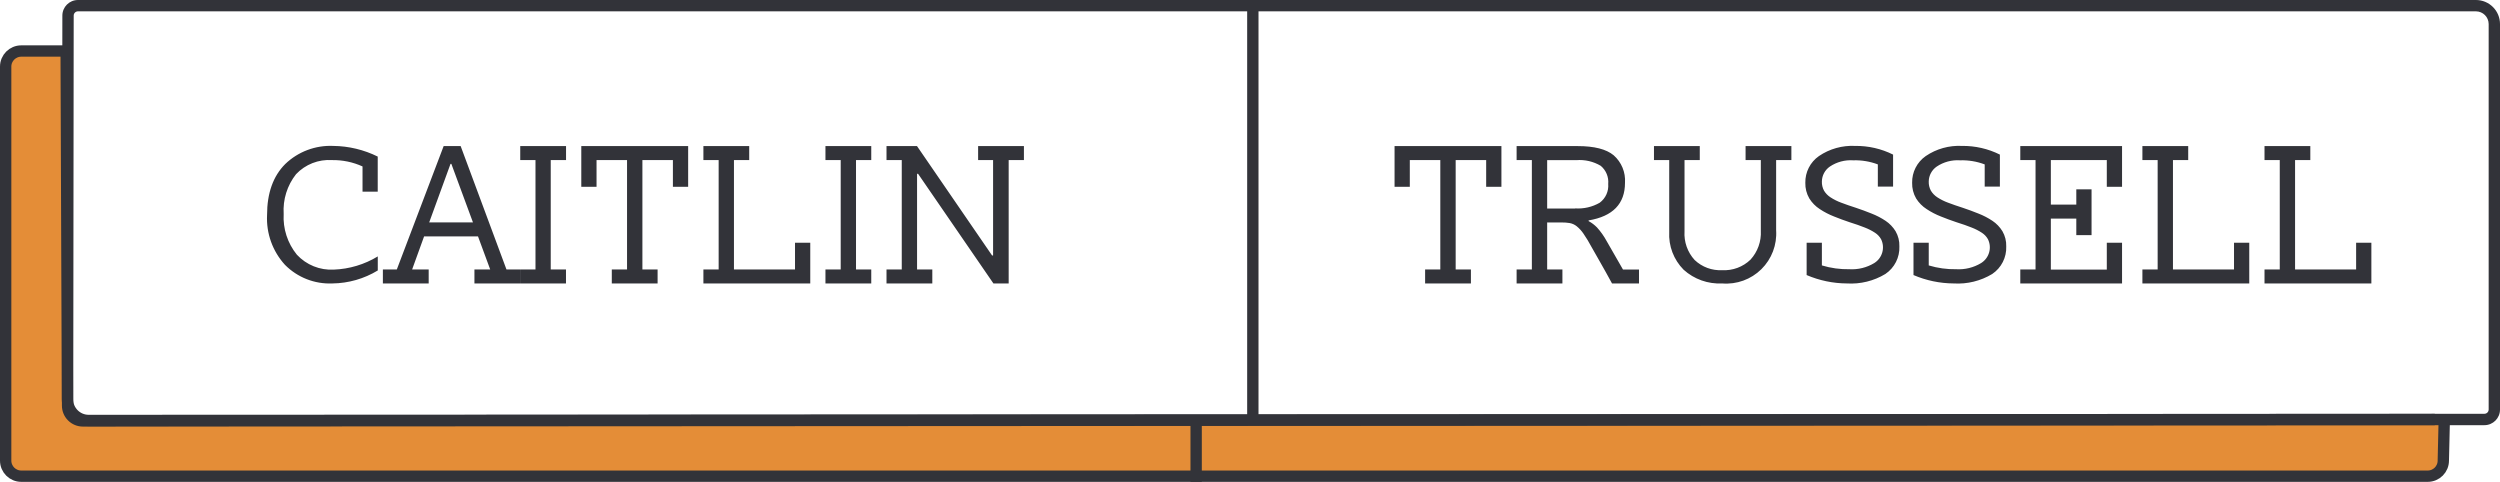
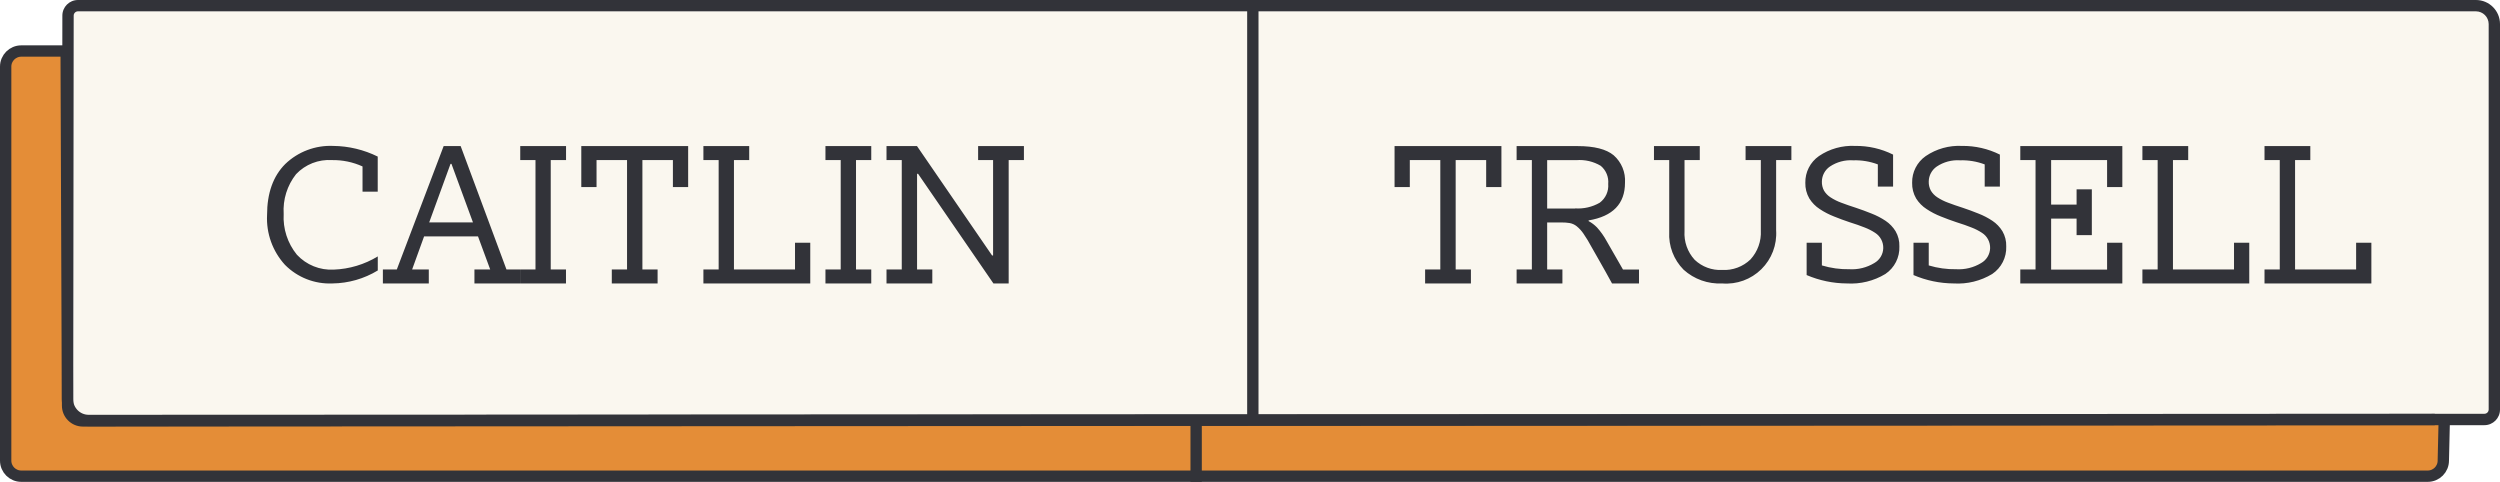
<svg xmlns="http://www.w3.org/2000/svg" viewBox="0 0 441 85">
  <defs>
-     <style>.b{stroke:#323339;stroke-width:2px;fill:none;stroke-miterlimit:10}.c{fill:#323339}</style>
+     <style>.a{fill:#faf7ef;}.b{fill:#e48d37;stroke-linejoin:round;}.b,.c{stroke:#323339;stroke-width:2px;}.c{fill:none;stroke-miterlimit:10;}.d{fill:#323339;}</style>
  </defs>
-   <path d="M431.17 74l-.17 7.25a2.75 2.75 0 0 1-2.75 2.75H3.75A2.75 2.75 0 0 1 1 81.25v-69.5A2.75 2.75 0 0 1 3.75 9h7.92l.23 61.44a3.74 3.74 0 0 0 3.75 3.73L429.5 74" stroke-linejoin="round" fill="#e48d37" stroke="#323339" stroke-width="2" />
-   <path class="b" d="M211 73.67V85" />
-   <path class="c" d="M436.76 2A2.25 2.25 0 0 1 439 4.24v68a.75.75 0 0 1-.75.75l-423.63.25a1.7 1.7 0 0 1-1.7-1.71L13 2.75a.75.75 0 0 1 .75-.75h423m0-2h-423A2.75 2.75 0 0 0 11 2.75l-.08 68.79a3.7 3.7 0 0 0 3.7 3.71L438.25 75a2.75 2.75 0 0 0 2.75-2.75v-68A4.24 4.24 0 0 0 436.76 0z" />
-   <path class="b" d="M221 0v75" />
-   <path class="c" d="M66.64 47.71a15.77 15.77 0 0 1-8 2.29 11.1 11.1 0 0 1-8.37-3.28 12.13 12.13 0 0 1-3.16-8.79q0-5.79 3.21-9a11.48 11.48 0 0 1 8.46-3.19 18.11 18.11 0 0 1 7.85 1.88v6.19h-2.68v-4.45a12.49 12.49 0 0 0-5.38-1.12 8 8 0 0 0-6.35 2.49 10.26 10.26 0 0 0-2.18 7 10.46 10.46 0 0 0 2.33 7.2 8.25 8.25 0 0 0 6.51 2.63 16.08 16.08 0 0 0 7.76-2.33v2.51zm8.98-.18V50h-8.08v-2.47H70l8.26-21.76h3l8.08 21.76h2.42V50h-8.07v-2.47h2.78l-2.15-5.83h-9.51l-2.11 5.83h2.92zm4-18.62h-.15l-3.76 10.32h7.72zm12.15 18.62h2.69V28.24h-2.69v-2.47h8.08v2.47h-2.7v19.29h2.69V50h-8.07v-2.47zm16.15 0h2.69V28.24h-5.38v4.71h-2.69v-7.18h18.85v7.18h-2.69v-4.71h-5.38v19.29H116V50h-8.08v-2.47zm16.16 0h2.69V28.24h-2.69v-2.47h8.08v2.47h-2.69v19.29h10.77v-4.71h2.69V50h-18.85v-2.47zm21.53 0h2.69V28.24h-2.69v-2.47h8.08v2.47H151v19.29h2.69V50h-8.08v-2.47zm29.62-19.29h-2.69v-2.47h8.08v2.47h-2.69V50h-2.69l-13.29-19.34h-.18v16.87h2.69V50h-8.08v-2.47h2.69V28.24h-2.69v-2.47h5.38L175 45.06h.18V28.24zm76.15 19.29h2.69V28.24h-5.38v4.71H246v-7.18h18.85v7.18h-2.69v-4.71h-5.38v19.29h2.69V50h-8.08v-2.47zm21.54-8.3v8.3h2.69V50h-8.08v-2.47h2.69V28.24h-2.69v-2.47h10.77q4.4 0 6.35 1.62a5.93 5.93 0 0 1 2 4.85q0 5.56-6.42 6.64V39a6.27 6.27 0 0 1 1.48 1.12 12.42 12.42 0 0 1 1.71 2.42l2.87 5h2.83V50h-4.76q-.58-1.08-1.1-2l-1-1.77-1.53-2.69a24.06 24.06 0 0 0-1.41-2.33 6.09 6.09 0 0 0-1.19-1.3 2.8 2.8 0 0 0-1.21-.56 8.59 8.59 0 0 0-1.48-.11h-2.47zm4.94-2.47a7.63 7.63 0 0 0 4.33-1 3.74 3.74 0 0 0 1.5-3.32 3.72 3.72 0 0 0-1.32-3.19 7.28 7.28 0 0 0-4.29-1h-5.16v8.53h4.94zm19.29 4.04a6.85 6.85 0 0 0 1.79 5.07 6.55 6.55 0 0 0 4.85 1.79 6.66 6.66 0 0 0 5-1.86 7 7 0 0 0 1.82-5.09V28.24h-2.69v-2.47H316v2.47h-2.69v12.38a8.82 8.82 0 0 1-9.52 9.38 9.43 9.43 0 0 1-6.8-2.42 8.81 8.81 0 0 1-2.54-6.69V28.24h-2.69v-2.47h8.08v2.47h-2.69V40.8zm28.63 9.2a18.28 18.28 0 0 1-7.09-1.48v-5.7h2.69v4a15.69 15.69 0 0 0 4.85.67 7.6 7.6 0 0 0 4.38-1.08 3.26 3.26 0 0 0 1.21-4.22 3.25 3.25 0 0 0-1.05-1.12 9.55 9.55 0 0 0-1.84-.94q-1.12-.45-2.69-.94-1.35-.45-2.71-1a13.24 13.24 0 0 1-2.51-1.3 6 6 0 0 1-1.86-1.89 5.21 5.21 0 0 1-.7-2.76 5.61 5.61 0 0 1 2.4-4.71 10.43 10.43 0 0 1 6.39-1.79 14.56 14.56 0 0 1 6.69 1.53v5.65h-2.69V29a11.32 11.32 0 0 0-4.35-.72 6.59 6.59 0 0 0-4.11 1.1 3.25 3.25 0 0 0-1.41 2.62 3.19 3.19 0 0 0 .38 1.64 3.66 3.66 0 0 0 1.14 1.17 9.2 9.2 0 0 0 1.88.94q1.12.43 2.65.92 1.35.45 2.71 1a12.81 12.81 0 0 1 2.47 1.28 5.94 5.94 0 0 1 1.77 1.84 5 5 0 0 1 .67 2.67 5.6 5.6 0 0 1-2.47 4.87 11.74 11.74 0 0 1-6.8 1.67zm18.85 0a18.28 18.28 0 0 1-7.09-1.48v-5.7h2.69v4a15.67 15.67 0 0 0 4.85.67 7.6 7.6 0 0 0 4.38-1.08 3.26 3.26 0 0 0 1.21-4.22 3.24 3.24 0 0 0-1.05-1.12 9.57 9.57 0 0 0-1.84-.94q-1.12-.45-2.69-.94-1.35-.45-2.71-1a13.23 13.23 0 0 1-2.51-1.3A6 6 0 0 1 338 35a5.21 5.21 0 0 1-.7-2.76 5.61 5.61 0 0 1 2.4-4.71 10.43 10.43 0 0 1 6.39-1.79 14.57 14.57 0 0 1 6.69 1.53v5.65h-2.68V29a11.32 11.32 0 0 0-4.35-.72 6.59 6.59 0 0 0-4.11 1.1 3.25 3.25 0 0 0-1.41 2.62 3.2 3.2 0 0 0 .38 1.64 3.66 3.66 0 0 0 1.14 1.17 9.17 9.17 0 0 0 1.88.94q1.12.43 2.65.92 1.35.45 2.71 1a12.85 12.85 0 0 1 2.47 1.28 5.94 5.94 0 0 1 1.77 1.84 5 5 0 0 1 .67 2.67 5.6 5.6 0 0 1-2.47 4.87 11.74 11.74 0 0 1-6.8 1.67zm11.75-21.76v-2.47h17.95v7.18h-2.69v-4.71h-9.87v7.85h4.49V33.4h2.69v8.08h-2.69v-2.92h-4.49v9h9.87v-4.74h2.69V50h-17.95v-2.47h2.69V28.24h-2.69zm21.54 19.29h2.69V28.24h-2.69v-2.47H386v2.47h-2.69v19.29h10.77v-4.71h2.69V50h-18.85v-2.47zm21.54 0h2.69V28.24h-2.69v-2.47h8.08v2.47h-2.69v19.29h10.77v-4.71h2.69V50h-18.85v-2.47z" />
+   <rect class="a" x="13" y="2" width="426" height="71.67" />
+   <path class="b" d="M431.17,74L431,81.25A2.75,2.75,0,0,1,428.25,84H3.75A2.75,2.75,0,0,1,1,81.25H1V11.75A2.75,2.75,0,0,1,3.75,9h7.92L11.9,70.44a3.74,3.74,0,0,0,3.75,3.73h0L429.5,74" />
+   <path class="c" d="M211,73.67V85" />
+   <path class="d" d="M436.76,2A2.25,2.25,0,0,1,439,4.24v68a0.75,0.75,0,0,1-.75.75l-423.63.25a1.7,1.7,0,0,1-1.7-1.7h0L13,2.75A0.75,0.75,0,0,1,13.75,2h423m0-2h-423A2.75,2.75,0,0,0,11,2.75L10.92,71.54a3.7,3.7,0,0,0,3.69,3.71h0L438.25,75A2.75,2.75,0,0,0,441,72.25v-68A4.24,4.24,0,0,0,436.77,0h0Z" />
+   <path class="c" d="M221,0V75" />
+   <path class="d" d="M66.64,47.71a15.77,15.77,0,0,1-8,2.29,11.1,11.1,0,0,1-8.37-3.28,12.13,12.13,0,0,1-3.16-8.79q0-5.79,3.21-9a11.48,11.48,0,0,1,8.46-3.19,18.11,18.11,0,0,1,7.85,1.88v6.19H63.95V29.36a12.49,12.49,0,0,0-5.38-1.12,8,8,0,0,0-6.35,2.49,10.26,10.26,0,0,0-2.18,7,10.46,10.46,0,0,0,2.33,7.2,8.25,8.25,0,0,0,6.51,2.63,16.08,16.08,0,0,0,7.76-2.33v2.48Zm9-.18V50H67.54V47.53H70l8.26-21.76h3l8.08,21.76h2.42V50H83.69V47.53h2.78L84.32,41.7H74.81L72.7,47.53h2.92Zm4-18.62H79.47L75.71,39.23h7.72ZM91.77,47.53h2.69V28.24H91.77V25.77h8.08v2.47h-2.7V47.53h2.69V50H91.77V47.53Zm16.15,0h2.69V28.24h-5.38V33h-2.69V25.77h18.85V33H118.7V28.24h-5.38V47.53H116V50h-8.08V47.53Zm16.16,0h2.69V28.24h-2.69V25.77h8.08v2.47h-2.69V47.53h10.77V42.82h2.69V50H124.08V47.53Zm21.53,0h2.69V28.24h-2.69V25.77h8.08v2.47H151V47.53h2.69V50h-8.08V47.53Zm29.62-19.29h-2.69V25.77h8.08v2.47h-2.69V50h-2.69L161.95,30.66h-0.18V47.53h2.69V50h-8.08V47.53h2.69V28.24h-2.69V25.77h5.38L175,45.06h0.18V28.24h0.05Zm76.15,19.29h2.69V28.24h-5.38V33H246V25.77h18.85V33h-2.69V28.24h-5.38V47.53h2.69V50h-8.08V47.53h0Zm21.54-8.3v8.3h2.69V50h-8.08V47.53h2.69V28.24h-2.69V25.77H278.3q4.4,0,6.35,1.62a5.93,5.93,0,0,1,2,4.85q0,5.56-6.42,6.64V39a6.27,6.27,0,0,1,1.48,1.12,12.42,12.42,0,0,1,1.71,2.42l2.87,5h2.83V50h-4.76q-0.58-1.08-1.1-2l-1-1.77-1.53-2.69a24.06,24.06,0,0,0-1.41-2.33,6.09,6.09,0,0,0-1.19-1.3,2.8,2.8,0,0,0-1.21-.56,8.59,8.59,0,0,0-1.48-.11h-2.52Zm4.94-2.47a7.63,7.63,0,0,0,4.33-1,3.74,3.74,0,0,0,1.5-3.32,3.72,3.72,0,0,0-1.32-3.19,7.28,7.28,0,0,0-4.29-1h-5.16v8.53h4.94v0Zm19.29,4a6.85,6.85,0,0,0,1.79,5.07,6.55,6.55,0,0,0,4.85,1.79,6.66,6.66,0,0,0,5-1.86,7,7,0,0,0,1.82-5.09V28.24h-2.69V25.77H316v2.47h-2.69V40.62A8.82,8.82,0,0,1,303.79,50a9.43,9.43,0,0,1-6.8-2.42,8.81,8.81,0,0,1-2.54-6.69V28.24h-2.69V25.77h8.08v2.47h-2.69V40.8h0ZM325.78,50a18.28,18.28,0,0,1-7.09-1.48v-5.7h2.69v4a15.69,15.69,0,0,0,4.85.67,7.6,7.6,0,0,0,4.38-1.08,3.11,3.11,0,0,0,.16-5.34,9.55,9.55,0,0,0-1.84-.94q-1.12-.45-2.69-0.94-1.35-.45-2.71-1a13.24,13.24,0,0,1-2.51-1.3A6,6,0,0,1,319.16,35a5.21,5.21,0,0,1-.7-2.76,5.61,5.61,0,0,1,2.4-4.71,10.43,10.43,0,0,1,6.39-1.79,14.56,14.56,0,0,1,6.69,1.53v5.65h-2.69V29a11.32,11.32,0,0,0-4.35-.72,6.59,6.59,0,0,0-4.11,1.1A3.25,3.25,0,0,0,321.38,32a3.19,3.19,0,0,0,.38,1.64,3.66,3.66,0,0,0,1.14,1.17,9.2,9.2,0,0,0,1.88.94q1.12,0.43,2.65.92,1.35,0.45,2.71,1a12.81,12.81,0,0,1,2.47,1.28,5.94,5.94,0,0,1,1.77,1.84,5,5,0,0,1,.67,2.67,5.6,5.6,0,0,1-2.47,4.87,11.74,11.74,0,0,1-6.8,1.67h0Zm18.85,0a18.28,18.28,0,0,1-7.09-1.48v-5.7h2.69v4a15.67,15.67,0,0,0,4.85.67,7.6,7.6,0,0,0,4.38-1.08,3.11,3.11,0,0,0,.16-5.34,9.57,9.57,0,0,0-1.84-.94q-1.12-.45-2.69-0.94-1.35-.45-2.71-1a13.23,13.23,0,0,1-2.51-1.3A6,6,0,0,1,338,35a5.21,5.21,0,0,1-.7-2.76,5.61,5.61,0,0,1,2.4-4.71,10.43,10.43,0,0,1,6.39-1.79,14.57,14.57,0,0,1,6.69,1.53v5.65H350.1V29a11.32,11.32,0,0,0-4.35-.72,6.59,6.59,0,0,0-4.11,1.1A3.25,3.25,0,0,0,340.23,32a3.2,3.2,0,0,0,.38,1.64,3.66,3.66,0,0,0,1.14,1.17,9.17,9.17,0,0,0,1.88.94q1.12,0.43,2.65.92,1.35,0.45,2.71,1a12.85,12.85,0,0,1,2.47,1.28,5.94,5.94,0,0,1,1.77,1.84,5,5,0,0,1,.67,2.67,5.6,5.6,0,0,1-2.47,4.87,11.74,11.74,0,0,1-6.8,1.67h0Zm11.75-21.76V25.77h18V33h-2.69V28.24h-9.87v7.85h4.49V33.4H369v8.08h-2.69V38.56h-4.49v9h9.87V42.82h2.69V50h-18V47.53h2.69V28.24h-2.69Zm21.54,19.29h2.69V28.24h-2.69V25.77H386v2.47h-2.69V47.53h10.77V42.82h2.69V50H377.92V47.53h0Zm21.54,0h2.69V28.24h-2.69V25.77h8.08v2.47h-2.69V47.53h10.77V42.82h2.69V50H399.46V47.53h0Z" />
</svg>
